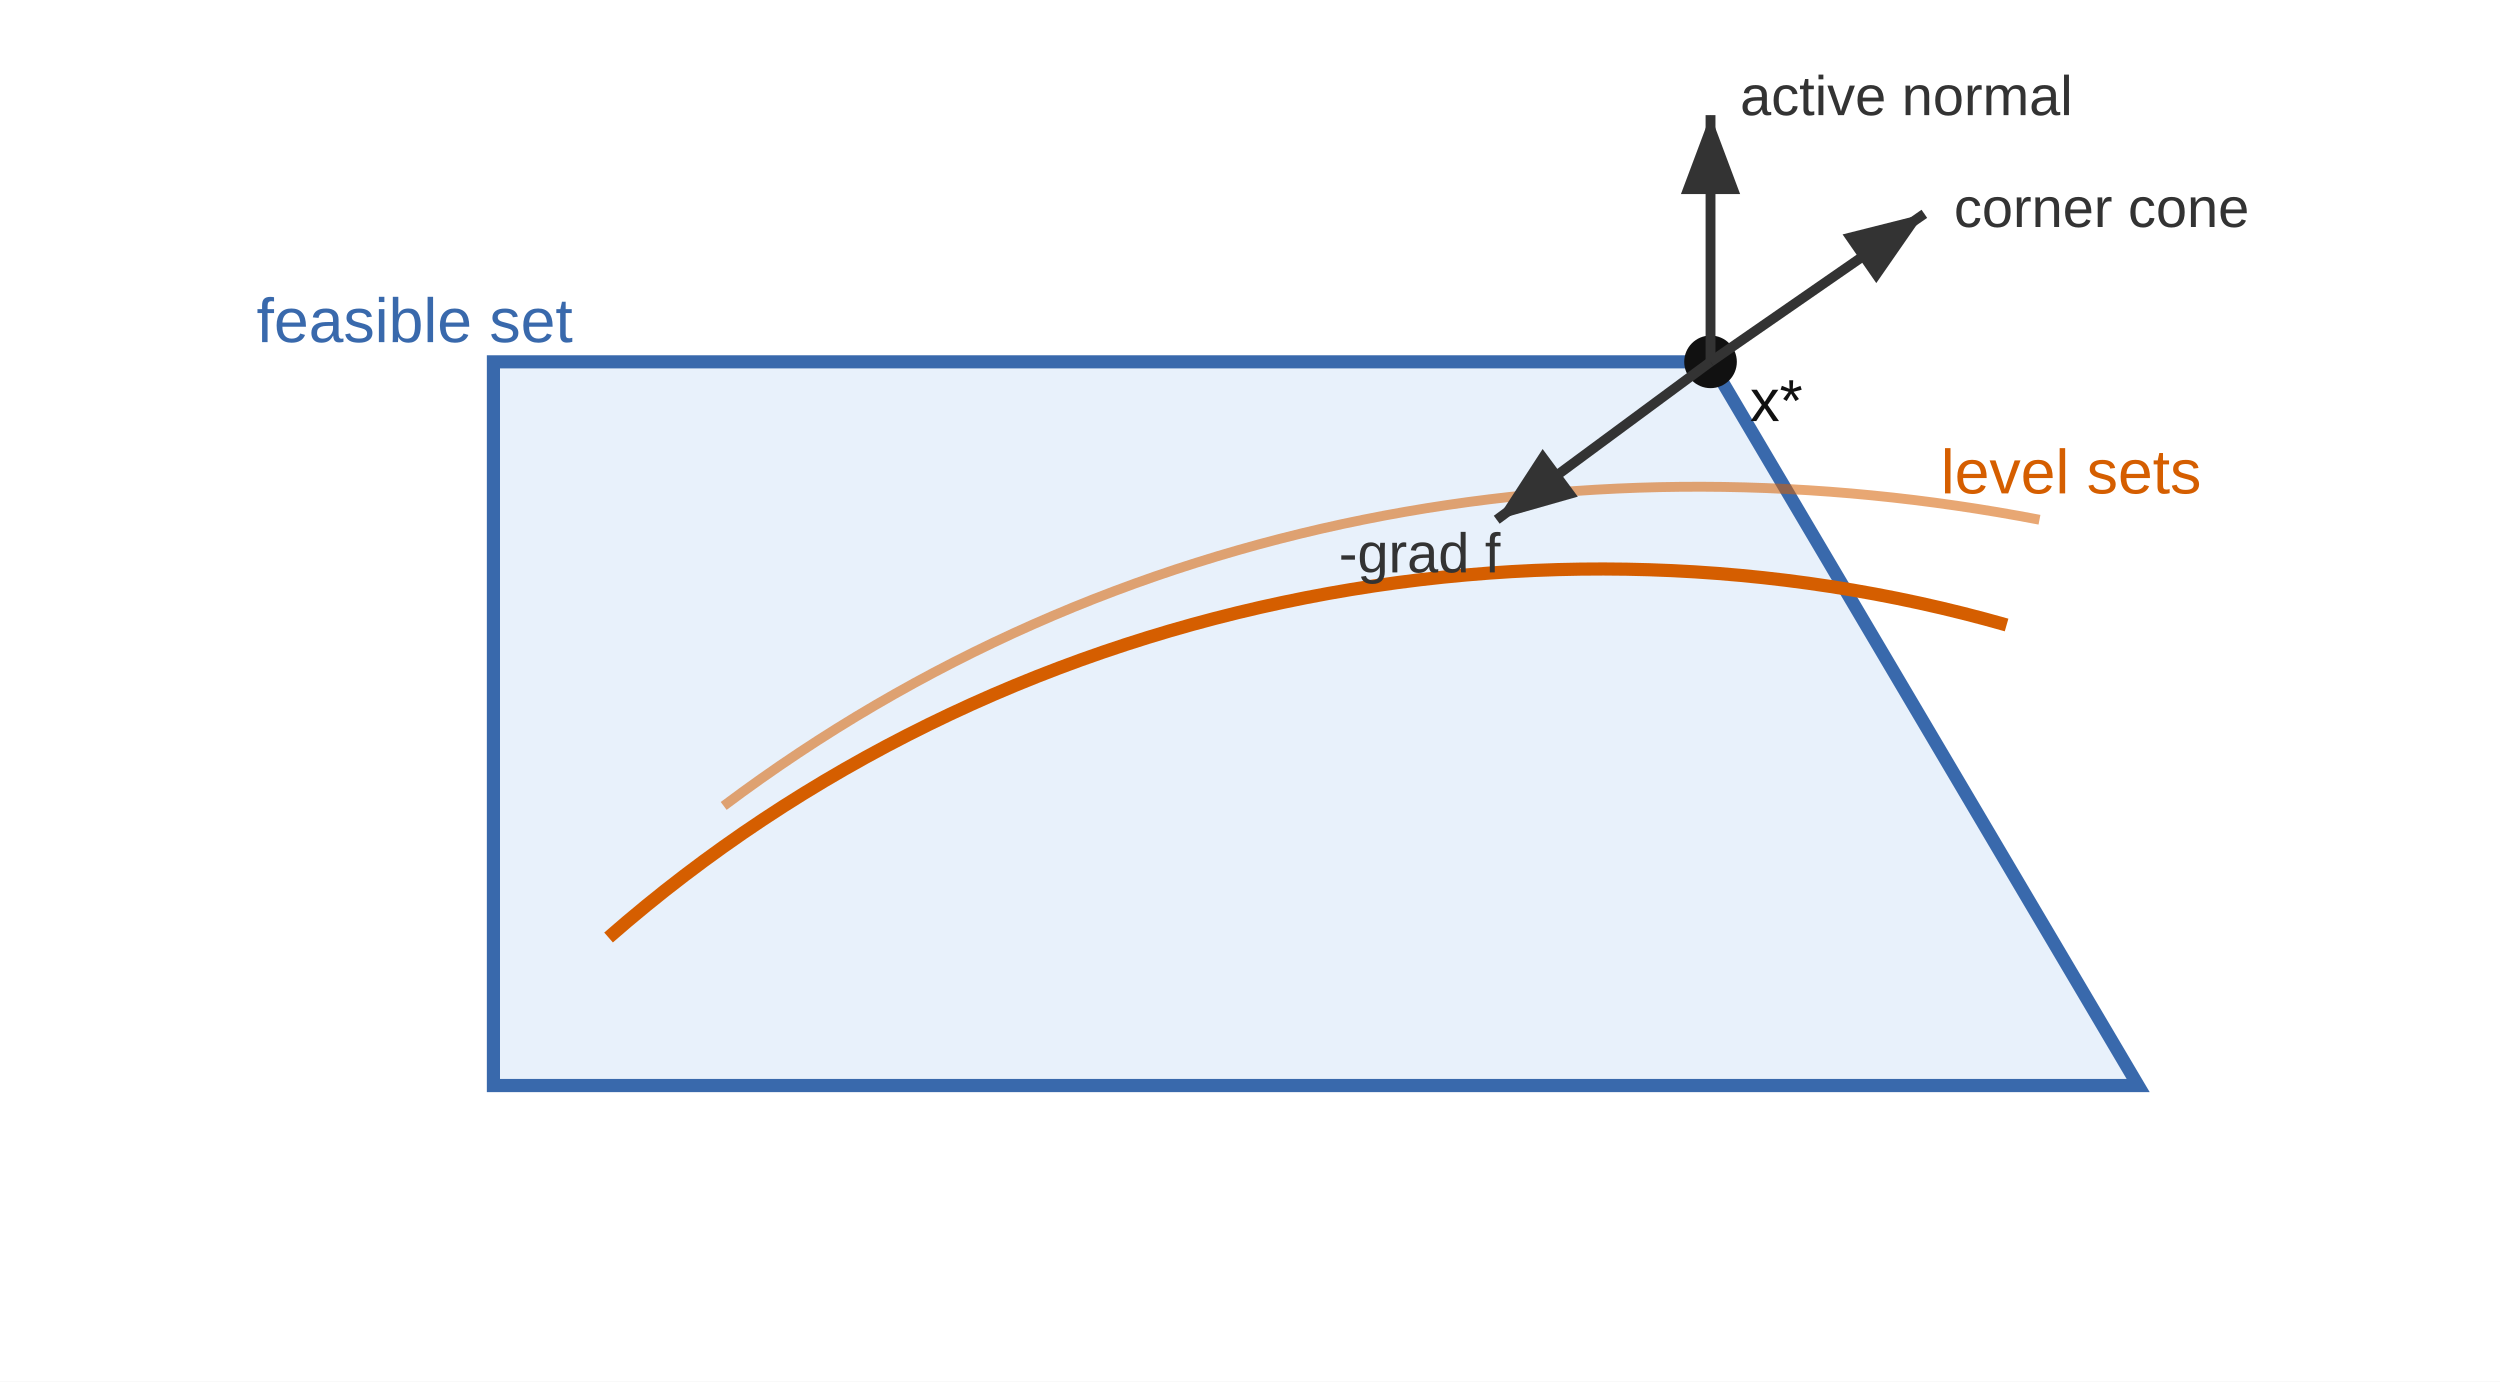
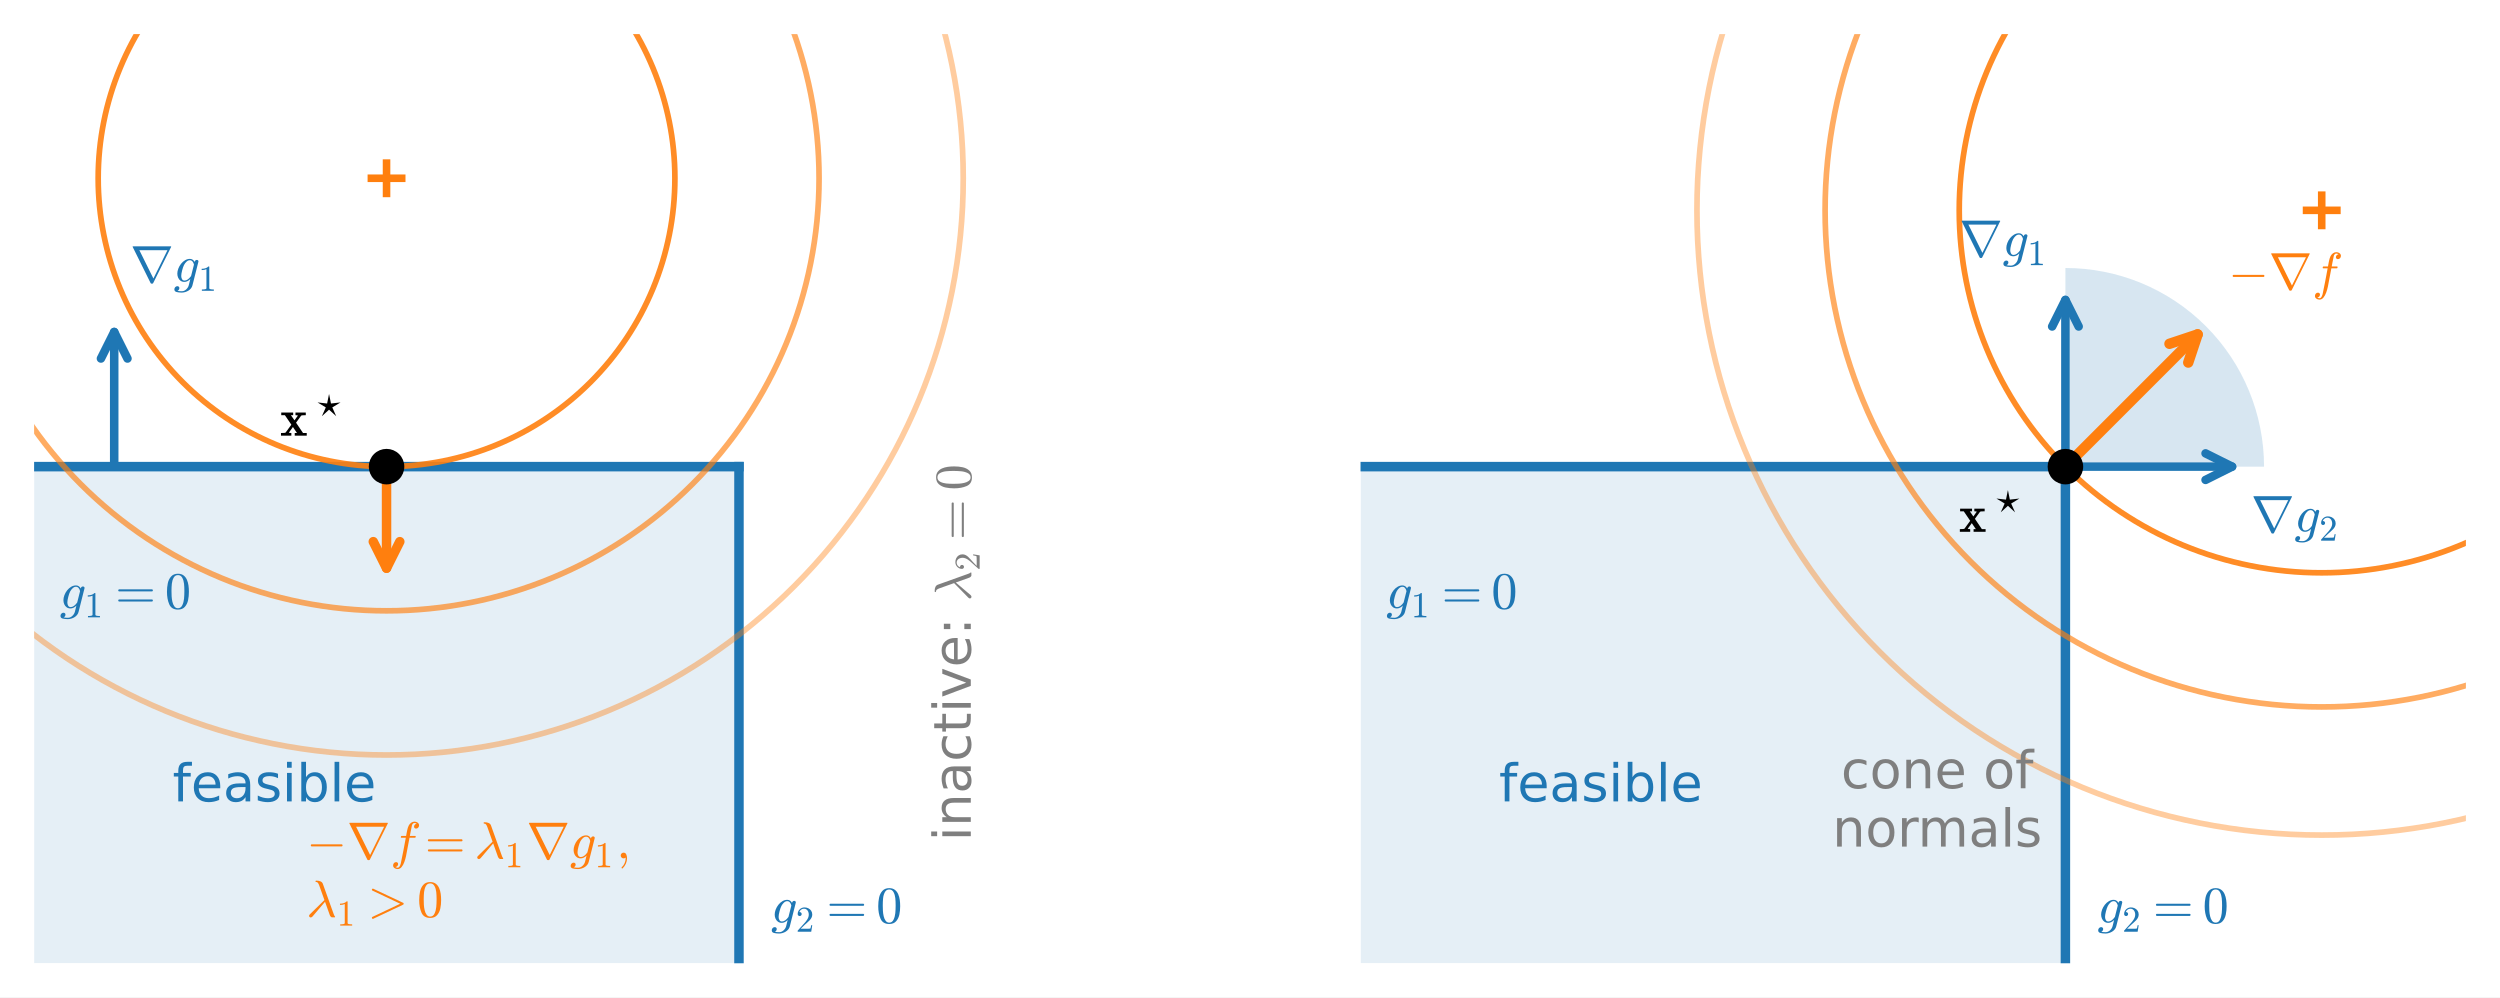
- <svg xmlns="http://www.w3.org/2000/svg" width="760" height="420" viewBox="0 0 760 420">
+ <svg xmlns="http://www.w3.org/2000/svg" xmlns:xlink="http://www.w3.org/1999/xlink" width="527.76pt" height="210.545pt" viewBox="0 0 527.76 210.545" version="1.1">
  <defs>
-     <marker id="arrow" markerWidth="10" markerHeight="10" refX="8" refY="3" orient="auto">
-       <path d="M0,0 L8,3 L0,6 Z" fill="#333" />
-     </marker>
+     <style type="text/css">*{stroke-linejoin: round; stroke-linecap: butt}</style>
  </defs>
-   <rect width="760" height="420" fill="white" />
-   <polygon points="150,330 150,110 520,110 650,330" fill="#e8f1fb" stroke="#3969ac" stroke-width="4" />
-   <path d="M185 285 C305 180 470 150 610 190" fill="none" stroke="#d55e00" stroke-width="4" />
-   <path d="M220 245 C340 155 485 132 620 158" fill="none" stroke="#d55e00" stroke-width="3" opacity=".55" />
-   <circle cx="520" cy="110" r="8" fill="#111" />
-   <line x1="520" y1="110" x2="520" y2="35" stroke="#333" stroke-width="3" marker-end="url(#arrow)" />
-   <line x1="520" y1="110" x2="585" y2="65" stroke="#333" stroke-width="3" marker-end="url(#arrow)" />
-   <line x1="520" y1="110" x2="455" y2="158" stroke="#333" stroke-width="3" marker-end="url(#arrow)" />
-   <text x="78" y="104" font-family="Arial, sans-serif" font-size="19" fill="#3969ac">feasible set</text>
-   <text x="590" y="150" font-family="Arial, sans-serif" font-size="19" fill="#d55e00">level sets</text>
-   <text x="529" y="35" font-family="Arial, sans-serif" font-size="17" fill="#333">active normal</text>
-   <text x="594" y="69" font-family="Arial, sans-serif" font-size="17" fill="#333">corner cone</text>
-   <text x="407" y="174" font-family="Arial, sans-serif" font-size="17" fill="#333">-grad f</text>
-   <text x="532" y="128" font-family="Arial, sans-serif" font-size="18" fill="#111">x*</text>
+   <g id="figure_1">
+     <g id="patch_1">
+       <path d="M 0 210.545  L 527.76 210.545  L 527.76 0  L 0 0  z " style="fill: #ffffff" />
+     </g>
+     <g id="axes_1">
+       <g id="patch_2">
+         <path d="M 7.2 203.345  L 156 203.345  L 156 98.509  L 7.2 98.509  z " clip-path="url(#p8c5ab9531e)" style="fill: #1f77b4; opacity: 0.12" />
+       </g>
+       <g id="line2d_1">
+         <path d="M 7.2 98.509  L 156 98.509  " clip-path="url(#p8c5ab9531e)" style="fill: none; stroke: #1f77b4; stroke-width: 2; stroke-linecap: square" />
+       </g>
+       <g id="line2d_2">
+         <path d="M 156 203.345  L 156 98.509  " clip-path="url(#p8c5ab9531e)" style="fill: none; stroke: #1f77b4; stroke-width: 2; stroke-linecap: square" />
+       </g>
+       <g id="patch_3">
+         <path d="M 81.6 98.509  C 97.744 98.509 113.228 92.095 124.644 80.68  C 136.059 69.265 142.473 53.78 142.473 37.636  C 142.473 21.493 136.059 6.008 124.644 -5.407  C 113.228 -16.822 97.744 -23.236 81.6 -23.236  C 65.456 -23.236 49.972 -16.822 38.556 -5.407  C 27.141 6.008 20.727 21.493 20.727 37.636  C 20.727 53.78 27.141 69.265 38.556 80.68  C 49.972 92.095 65.456 98.509 81.6 98.509  L 81.6 98.509  z " clip-path="url(#p8c5ab9531e)" style="fill: none; opacity: 0.9; stroke: #ff7f0e; stroke-width: 1.2; stroke-linejoin: miter" />
+       </g>
+       <g id="patch_4">
+         <path d="M 81.6 128.945  C 105.815 128.945 129.042 119.325 146.165 102.202  C 163.288 85.079 172.909 61.852 172.909 37.636  C 172.909 13.421 163.288 -9.806 146.165 -26.929  C 129.042 -44.052 105.815 -53.673 81.6 -53.673  C 57.385 -53.673 34.158 -44.052 17.035 -26.929  C -0.088 -9.806 -9.709 13.421 -9.709 37.636  C -9.709 61.852 -0.088 85.079 17.035 102.202  C 34.158 119.325 57.385 128.945 81.6 128.945  L 81.6 128.945  z " clip-path="url(#p8c5ab9531e)" style="fill: none; opacity: 0.65; stroke: #ff7f0e; stroke-width: 1.2; stroke-linejoin: miter" />
+       </g>
+       <g id="patch_5">
+         <path d="M 81.6 159.382  C 113.887 159.382 144.856 146.554 167.687 123.723  C 190.518 100.893 203.345 69.924 203.345 37.636  C 203.345 5.349 190.518 -25.62 167.687 -48.451  C 144.856 -71.281 113.887 -84.109 81.6 -84.109  C 49.313 -84.109 18.344 -71.281 -4.487 -48.451  C -27.318 -25.62 -40.145 5.349 -40.145 37.636  C -40.145 69.924 -27.318 100.893 -4.487 123.723  C 18.344 146.554 49.313 159.382 81.6 159.382  L 81.6 159.382  z " clip-path="url(#p8c5ab9531e)" style="fill: none; opacity: 0.4; stroke: #ff7f0e; stroke-width: 1.2; stroke-linejoin: miter" />
+       </g>
+       <g id="text_1">
+         <g style="fill: #1f77b4" transform="translate(36.43946 169.1808) scale(0.11 -0.11)">
+           <defs>
+             <path id="DejaVuSans-66" d="M 2375 4863  L 2375 4384  L 1825 4384  Q 1516 4384 1395 4259  Q 1275 4134 1275 3809  L 1275 3500  L 2222 3500  L 2222 3053  L 1275 3053  L 1275 0  L 697 0  L 697 3053  L 147 3053  L 147 3500  L 697 3500  L 697 3744  Q 697 4328 969 4595  Q 1241 4863 1831 4863  L 2375 4863  z " transform="scale(0.015625)" />
+             <path id="DejaVuSans-65" d="M 3597 1894  L 3597 1613  L 953 1613  Q 991 1019 1311 708  Q 1631 397 2203 397  Q 2534 397 2845 478  Q 3156 559 3463 722  L 3463 178  Q 3153 47 2828 -22  Q 2503 -91 2169 -91  Q 1331 -91 842 396  Q 353 884 353 1716  Q 353 2575 817 3079  Q 1281 3584 2069 3584  Q 2775 3584 3186 3129  Q 3597 2675 3597 1894  z M 3022 2063  Q 3016 2534 2758 2815  Q 2500 3097 2075 3097  Q 1594 3097 1305 2825  Q 1016 2553 972 2059  L 3022 2063  z " transform="scale(0.015625)" />
+             <path id="DejaVuSans-61" d="M 2194 1759  Q 1497 1759 1228 1600  Q 959 1441 959 1056  Q 959 750 1161 570  Q 1363 391 1709 391  Q 2188 391 2477 730  Q 2766 1069 2766 1631  L 2766 1759  L 2194 1759  z M 3341 1997  L 3341 0  L 2766 0  L 2766 531  Q 2569 213 2275 61  Q 1981 -91 1556 -91  Q 1019 -91 701 211  Q 384 513 384 1019  Q 384 1609 779 1909  Q 1175 2209 1959 2209  L 2766 2209  L 2766 2266  Q 2766 2663 2505 2880  Q 2244 3097 1772 3097  Q 1472 3097 1187 3025  Q 903 2953 641 2809  L 641 3341  Q 956 3463 1253 3523  Q 1550 3584 1831 3584  Q 2591 3584 2966 3190  Q 3341 2797 3341 1997  z " transform="scale(0.015625)" />
+             <path id="DejaVuSans-73" d="M 2834 3397  L 2834 2853  Q 2591 2978 2328 3040  Q 2066 3103 1784 3103  Q 1356 3103 1142 2972  Q 928 2841 928 2578  Q 928 2378 1081 2264  Q 1234 2150 1697 2047  L 1894 2003  Q 2506 1872 2764 1633  Q 3022 1394 3022 966  Q 3022 478 2636 193  Q 2250 -91 1575 -91  Q 1294 -91 989 -36  Q 684 19 347 128  L 347 722  Q 666 556 975 473  Q 1284 391 1588 391  Q 1994 391 2212 530  Q 2431 669 2431 922  Q 2431 1156 2273 1281  Q 2116 1406 1581 1522  L 1381 1569  Q 847 1681 609 1914  Q 372 2147 372 2553  Q 372 3047 722 3315  Q 1072 3584 1716 3584  Q 2034 3584 2315 3537  Q 2597 3491 2834 3397  z " transform="scale(0.015625)" />
+             <path id="DejaVuSans-69" d="M 603 3500  L 1178 3500  L 1178 0  L 603 0  L 603 3500  z M 603 4863  L 1178 4863  L 1178 4134  L 603 4134  L 603 4863  z " transform="scale(0.015625)" />
+             <path id="DejaVuSans-62" d="M 3116 1747  Q 3116 2381 2855 2742  Q 2594 3103 2138 3103  Q 1681 3103 1420 2742  Q 1159 2381 1159 1747  Q 1159 1113 1420 752  Q 1681 391 2138 391  Q 2594 391 2855 752  Q 3116 1113 3116 1747  z M 1159 2969  Q 1341 3281 1617 3432  Q 1894 3584 2278 3584  Q 2916 3584 3314 3078  Q 3713 2572 3713 1747  Q 3713 922 3314 415  Q 2916 -91 2278 -91  Q 1894 -91 1617 61  Q 1341 213 1159 525  L 1159 0  L 581 0  L 581 4863  L 1159 4863  L 1159 2969  z " transform="scale(0.015625)" />
+             <path id="DejaVuSans-6c" d="M 603 4863  L 1178 4863  L 1178 0  L 603 0  L 603 4863  z " transform="scale(0.015625)" />
+           </defs>
+           <use xlink:href="#DejaVuSans-66" />
+           <use xlink:href="#DejaVuSans-65" transform="translate(35.20508 0)" />
+           <use xlink:href="#DejaVuSans-61" transform="translate(96.72852 0)" />
+           <use xlink:href="#DejaVuSans-73" transform="translate(158.0078 0)" />
+           <use xlink:href="#DejaVuSans-69" transform="translate(210.1074 0)" />
+           <use xlink:href="#DejaVuSans-62" transform="translate(237.8906 0)" />
+           <use xlink:href="#DejaVuSans-6c" transform="translate(301.3672 0)" />
+           <use xlink:href="#DejaVuSans-65" transform="translate(329.1504 0)" />
+         </g>
+       </g>
+       <g id="text_2">
+         <g style="fill: #1f77b4" transform="translate(12.61091 128.4887) scale(0.11 -0.11)">
+           <defs>
+             <path id="Cmmi10-67" d="M 91 -916  Q 91 -759 198 -642  Q 306 -525 459 -525  Q 563 -525 633 -589  Q 703 -653 703 -756  Q 703 -872 637 -964  Q 572 -1056 469 -1094  Q 641 -1147 1006 -1147  Q 1300 -1147 1544 -920  Q 1788 -694 1863 -397  L 2047 353  Q 1700 0 1325 0  Q 1050 0 854 140  Q 659 281 556 515  Q 453 750 453 1013  Q 453 1306 573 1628  Q 694 1950 911 2225  Q 1128 2500 1409 2664  Q 1691 2828 2003 2828  Q 2191 2828 2341 2725  Q 2491 2622 2578 2450  Q 2641 2700 2853 2700  Q 2934 2700 2990 2651  Q 3047 2603 3047 2522  Q 3047 2503 3045 2493  Q 3044 2484 3041 2472  L 2309 -434  Q 2259 -634 2125 -800  Q 1991 -966 1809 -1077  Q 1628 -1188 1412 -1250  Q 1197 -1313 997 -1313  Q 631 -1313 361 -1242  Q 91 -1172 91 -916  z M 1338 166  Q 1747 166 2144 728  L 2497 2125  Q 2453 2347 2322 2505  Q 2191 2663 1991 2663  Q 1778 2663 1589 2489  Q 1400 2316 1275 2075  Q 1156 1844 1045 1411  Q 934 978 934 728  Q 934 509 1034 337  Q 1134 166 1338 166  z " transform="scale(0.015625)" />
+             <path id="Cmr10-31" d="M 594 0  L 594 225  Q 1394 225 1394 428  L 1394 3788  Q 1063 3628 556 3628  L 556 3853  Q 1341 3853 1741 4263  L 1831 4263  Q 1853 4263 1873 4245  Q 1894 4228 1894 4206  L 1894 428  Q 1894 225 2694 225  L 2694 0  L 594 0  z " transform="scale(0.015625)" />
+             <path id="Cmr10-3d" d="M 481 850  Q 428 850 393 890  Q 359 931 359 978  Q 359 1031 393 1068  Q 428 1106 481 1106  L 4500 1106  Q 4547 1106 4581 1068  Q 4616 1031 4616 978  Q 4616 931 4581 890  Q 4547 850 4500 850  L 481 850  z M 481 2094  Q 428 2094 393 2131  Q 359 2169 359 2222  Q 359 2269 393 2309  Q 428 2350 481 2350  L 4500 2350  Q 4547 2350 4581 2309  Q 4616 2269 4616 2222  Q 4616 2169 4581 2131  Q 4547 2094 4500 2094  L 481 2094  z " transform="scale(0.015625)" />
+             <path id="Cmr10-30" d="M 1600 -141  Q 816 -141 533 504  Q 250 1150 250 2041  Q 250 2597 351 3087  Q 453 3578 754 3920  Q 1056 4263 1600 4263  Q 2022 4263 2290 4056  Q 2559 3850 2700 3523  Q 2841 3197 2892 2823  Q 2944 2450 2944 2041  Q 2944 1491 2842 1011  Q 2741 531 2444 195  Q 2147 -141 1600 -141  z M 1600 25  Q 1956 25 2131 390  Q 2306 756 2347 1200  Q 2388 1644 2388 2144  Q 2388 2625 2347 3031  Q 2306 3438 2132 3767  Q 1959 4097 1600 4097  Q 1238 4097 1063 3765  Q 888 3434 847 3029  Q 806 2625 806 2144  Q 806 1788 823 1472  Q 841 1156 916 820  Q 991 484 1158 254  Q 1325 25 1600 25  z " transform="scale(0.015625)" />
+           </defs>
+           <use xlink:href="#Cmmi10-67" transform="translate(0 0.390625)" />
+           <use xlink:href="#Cmr10-31" transform="translate(47.70508 -16.61563) scale(0.7)" />
+           <use xlink:href="#Cmr10-3d" transform="translate(106.641 0.390625)" />
+           <use xlink:href="#Cmr10-30" transform="translate(201.8852 0.390625)" />
+         </g>
+       </g>
+       <g id="text_3">
+         <g style="fill: #1f77b4" transform="translate(162.7636 194.8602) scale(0.11 -0.11)">
+           <defs>
+             <path id="Cmr10-32" d="M 319 0  L 319 172  Q 319 188 331 206  L 1325 1306  Q 1550 1550 1690 1715  Q 1831 1881 1968 2097  Q 2106 2313 2186 2536  Q 2266 2759 2266 3009  Q 2266 3272 2169 3511  Q 2072 3750 1880 3894  Q 1688 4038 1416 4038  Q 1138 4038 916 3870  Q 694 3703 603 3438  Q 628 3444 672 3444  Q 816 3444 917 3347  Q 1019 3250 1019 3097  Q 1019 2950 917 2848  Q 816 2747 672 2747  Q 522 2747 420 2851  Q 319 2956 319 3097  Q 319 3338 409 3548  Q 500 3759 670 3923  Q 841 4088 1055 4175  Q 1269 4263 1509 4263  Q 1875 4263 2190 4108  Q 2506 3953 2690 3670  Q 2875 3388 2875 3009  Q 2875 2731 2753 2481  Q 2631 2231 2440 2026  Q 2250 1822 1953 1562  Q 1656 1303 1563 1216  L 838 519  L 1453 519  Q 1906 519 2211 526  Q 2516 534 2534 550  Q 2609 631 2688 1141  L 2875 1141  L 2694 0  L 319 0  z " transform="scale(0.015625)" />
+           </defs>
+           <use xlink:href="#Cmmi10-67" transform="translate(0 0.390625)" />
+           <use xlink:href="#Cmr10-32" transform="translate(47.70508 -16.61563) scale(0.7)" />
+           <use xlink:href="#Cmr10-3d" transform="translate(106.641 0.390625)" />
+           <use xlink:href="#Cmr10-30" transform="translate(201.8852 0.390625)" />
+         </g>
+       </g>
+       <g id="line2d_3">
+         <defs>
+           <path id="m27853e24be" d="M -4 0  L 4 0  M 0 4  L 0 -4  " style="stroke: #ff7f0e; stroke-width: 1.6" />
+         </defs>
+         <g clip-path="url(#p8c5ab9531e)">
+           <use xlink:href="#m27853e24be" x="81.6" y="37.636" style="fill: #ff7f0e; stroke: #ff7f0e; stroke-width: 1.6" />
+         </g>
+       </g>
+       <g id="patch_6">
+         <path d="M 81.6 98.509  Q 81.6 110.345 81.6 119.946  " style="fill: none; stroke: #ff7f0e; stroke-width: 2; stroke-linecap: round" />
+         <path d="M 84.4 114.346  L 81.6 119.946  L 78.8 114.346  " style="fill: none; stroke: #ff7f0e; stroke-width: 2; stroke-linecap: round" />
+       </g>
+       <g id="text_4">
+         <g style="fill: #ff7f0e" transform="translate(64.69091 181.2614) scale(0.11 -0.11)">
+           <defs>
+             <path id="Cmsy10-a1" d="M 653 1472  Q 600 1472 565 1512  Q 531 1553 531 1600  Q 531 1647 565 1687  Q 600 1728 653 1728  L 4325 1728  Q 4375 1728 4408 1687  Q 4441 1647 4441 1600  Q 4441 1553 4408 1512  Q 4375 1472 4325 1472  L 653 1472  z " transform="scale(0.015625)" />
+             <path id="Cmsy10-72" d="M 2503 -141  L 300 4300  Q 300 4306 298 4311  Q 297 4316 294 4319  Q 294 4372 347 4372  L 4978 4372  Q 5031 4372 5031 4319  Q 5031 4313 5029 4309  Q 5028 4306 5025 4300  L 2822 -141  Q 2791 -213 2706 -213  L 2619 -213  Q 2534 -213 2503 -141  z M 2847 416  L 4569 3891  L 1125 3891  L 2847 416  z " transform="scale(0.015625)" />
+             <path id="Cmmi10-66" d="M 622 -1056  Q 741 -1147 909 -1147  Q 1138 -1147 1281 -641  Q 1341 -397 1606 966  L 1900 2534  L 1350 2534  Q 1288 2534 1288 2619  Q 1313 2759 1369 2759  L 1941 2759  L 2016 3175  Q 2053 3369 2084 3508  Q 2116 3647 2152 3765  Q 2188 3884 2259 4031  Q 2369 4241 2555 4377  Q 2741 4513 2956 4513  Q 3097 4513 3230 4461  Q 3363 4409 3447 4306  Q 3531 4203 3531 4063  Q 3531 3900 3423 3779  Q 3316 3659 3163 3659  Q 3059 3659 2986 3723  Q 2913 3788 2913 3891  Q 2913 4031 3008 4136  Q 3103 4241 3244 4256  Q 3125 4347 2950 4347  Q 2853 4347 2767 4256  Q 2681 4166 2656 4063  Q 2616 3900 2478 3181  L 2400 2759  L 3059 2759  Q 3122 2759 3122 2675  Q 3119 2659 3109 2620  Q 3100 2581 3083 2557  Q 3066 2534 3041 2534  L 2356 2534  L 2059 972  Q 2003 631 1929 279  Q 1856 -72 1723 -442  Q 1591 -813 1384 -1063  Q 1178 -1313 897 -1313  Q 681 -1313 511 -1189  Q 341 -1066 341 -863  Q 341 -700 445 -579  Q 550 -459 709 -459  Q 816 -459 887 -523  Q 959 -588 959 -691  Q 959 -828 857 -942  Q 756 -1056 622 -1056  z " transform="scale(0.015625)" />
+             <path id="Cmmi10-b8" d="M 325 109  Q 325 203 409 288  L 2209 2053  L 1575 3834  Q 1500 4038 1417 4156  Q 1334 4275 1178 4275  Q 1106 4275 1106 4359  Q 1113 4397 1138 4419  Q 1163 4441 1203 4441  Q 1875 4441 2016 4044  L 3316 416  Q 3400 144 3488 50  Q 3519 3 3519 -13  Q 3519 -72 3469 -72  L 3122 -72  Q 2963 -25 2869 206  L 2284 1844  L 738 25  Q 622 -84 531 -84  Q 450 -84 387 -28  Q 325 28 325 109  z " transform="scale(0.015625)" />
+             <path id="Cmmi10-3b" d="M 634 -1153  Q 634 -1125 659 -1100  Q 891 -878 1019 -587  Q 1147 -297 1147 25  L 1147 103  Q 1044 0 891 0  Q 744 0 641 103  Q 538 206 538 353  Q 538 503 641 603  Q 744 703 891 703  Q 1119 703 1216 492  Q 1313 281 1313 25  Q 1313 -331 1170 -651  Q 1028 -972 769 -1228  Q 744 -1241 728 -1241  Q 697 -1241 665 -1212  Q 634 -1184 634 -1153  z " transform="scale(0.015625)" />
+           </defs>
+           <use xlink:href="#Cmsy10-a1" transform="translate(0 0.484375)" />
+           <use xlink:href="#Cmsy10-72" transform="translate(77.68555 0.484375)" />
+           <use xlink:href="#Cmmi10-66" transform="translate(160.9863 0.484375)" />
+           <use xlink:href="#Cmr10-3d" transform="translate(227.4219 0.484375)" />
+           <use xlink:href="#Cmmi10-b8" transform="translate(322.666 0.484375)" />
+           <use xlink:href="#Cmr10-31" transform="translate(380.9668 -16.52188) scale(0.7)" />
+           <use xlink:href="#Cmsy10-72" transform="translate(422.3441 0.484375)" />
+           <use xlink:href="#Cmmi10-67" transform="translate(505.6449 0.484375)" />
+           <use xlink:href="#Cmr10-31" transform="translate(553.35 -16.52188) scale(0.7)" />
+           <use xlink:href="#Cmmi10-3b" transform="translate(594.7273 0.484375)" />
+         </g>
+         <g style="fill: #ff7f0e" transform="translate(64.69091 193.6014) scale(0.11 -0.11)">
+           <defs>
+             <path id="Cmmi10-3e" d="M 531 -128  Q 531 -47 616 -6  L 4013 1600  L 594 3219  Q 531 3238 531 3328  Q 531 3372 567 3414  Q 603 3456 659 3456  Q 672 3456 709 3444  L 4384 1709  Q 4441 1681 4441 1600  Q 4441 1516 4366 1484  L 709 -244  Q 672 -256 659 -256  Q 603 -256 567 -214  Q 531 -172 531 -128  z " transform="scale(0.015625)" />
+           </defs>
+           <use xlink:href="#Cmmi10-b8" transform="translate(0 0.609375)" />
+           <use xlink:href="#Cmr10-31" transform="translate(58.30078 -16.39688) scale(0.7)" />
+           <use xlink:href="#Cmmi10-3e" transform="translate(117.2367 0.609375)" />
+           <use xlink:href="#Cmr10-30" transform="translate(212.4809 0.609375)" />
+         </g>
+       </g>
+       <g id="text_5">
+         <g transform="translate(59.13 92.07531) scale(0.11 -0.11)">
+           <defs>
+             <path id="Cmb10-78" d="M 109 0  L 109 325  Q 628 325 678 384  L 1381 1350  L 588 2516  L 141 2516  L 141 2841  L 1606 2841  L 1606 2516  L 1331 2516  L 1766 1881  L 2181 2463  Q 2181 2491 2072 2503  Q 1963 2516 1888 2516  L 1888 2841  L 3156 2841  L 3156 2516  Q 2638 2516 2584 2456  L 1959 1594  L 2816 325  L 3272 325  L 3272 0  L 1797 0  L 1797 325  L 2075 325  L 1575 1063  L 1081 378  Q 1081 356 1193 340  Q 1306 325 1381 325  L 1381 0  L 109 0  z " transform="scale(0.015625)" />
+             <path id="STIXGeneral-Regular-22c6" d="M 4256 2336  L 2810 1459  L 3494 -83  L 2240 1062  L 986 -83  L 1670 1459  L 224 2336  L 1901 2144  L 2240 3821  L 2579 2144  L 4256 2336  z " transform="scale(0.015625)" />
+           </defs>
+           <use xlink:href="#Cmb10-78" transform="translate(0 0.94375)" />
+           <use xlink:href="#STIXGeneral-Regular-22c6" transform="translate(69.4407 39.20781) scale(0.7)" />
+         </g>
+       </g>
+       <g id="patch_7">
+         <path d="M 24.109 98.509  Q 24.109 83.291 24.109 70.085  " style="fill: none; stroke: #1f77b4; stroke-width: 1.8; stroke-linecap: round" />
+         <path d="M 21.309 75.685  L 24.109 70.085  L 26.909 75.685  " style="fill: none; stroke: #1f77b4; stroke-width: 1.8; stroke-linecap: round" />
+       </g>
+       <g id="text_6">
+         <g style="fill: #1f77b4" transform="translate(27.49091 59.58751) scale(0.11 -0.11)">
+           <use xlink:href="#Cmsy10-72" transform="translate(0 0.6875)" />
+           <use xlink:href="#Cmmi10-67" transform="translate(83.30078 0.6875)" />
+           <use xlink:href="#Cmr10-31" transform="translate(131.0059 -16.31875) scale(0.7)" />
+         </g>
+       </g>
+       <g id="text_7">
+         <g style="fill: #7f7f7f" transform="translate(204.9401 177.5582) rotate(-90) scale(0.11 -0.11)">
+           <defs>
+             <path id="DejaVuSans-6e" d="M 3513 2113  L 3513 0  L 2938 0  L 2938 2094  Q 2938 2591 2744 2837  Q 2550 3084 2163 3084  Q 1697 3084 1428 2787  Q 1159 2491 1159 1978  L 1159 0  L 581 0  L 581 3500  L 1159 3500  L 1159 2956  Q 1366 3272 1645 3428  Q 1925 3584 2291 3584  Q 2894 3584 3203 3211  Q 3513 2838 3513 2113  z " transform="scale(0.015625)" />
+             <path id="DejaVuSans-63" d="M 3122 3366  L 3122 2828  Q 2878 2963 2633 3030  Q 2388 3097 2138 3097  Q 1578 3097 1268 2742  Q 959 2388 959 1747  Q 959 1106 1268 751  Q 1578 397 2138 397  Q 2388 397 2633 464  Q 2878 531 3122 666  L 3122 134  Q 2881 22 2623 -34  Q 2366 -91 2075 -91  Q 1284 -91 818 406  Q 353 903 353 1747  Q 353 2603 823 3093  Q 1294 3584 2113 3584  Q 2378 3584 2631 3529  Q 2884 3475 3122 3366  z " transform="scale(0.015625)" />
+             <path id="DejaVuSans-74" d="M 1172 4494  L 1172 3500  L 2356 3500  L 2356 3053  L 1172 3053  L 1172 1153  Q 1172 725 1289 603  Q 1406 481 1766 481  L 2356 481  L 2356 0  L 1766 0  Q 1100 0 847 248  Q 594 497 594 1153  L 594 3053  L 172 3053  L 172 3500  L 594 3500  L 594 4494  L 1172 4494  z " transform="scale(0.015625)" />
+             <path id="DejaVuSans-76" d="M 191 3500  L 800 3500  L 1894 563  L 2988 3500  L 3597 3500  L 2284 0  L 1503 0  L 191 3500  z " transform="scale(0.015625)" />
+             <path id="DejaVuSans-3a" d="M 750 794  L 1409 794  L 1409 0  L 750 0  L 750 794  z M 750 3309  L 1409 3309  L 1409 2516  L 750 2516  L 750 3309  z " transform="scale(0.015625)" />
+             <path id="DejaVuSans-20" transform="scale(0.015625)" />
+           </defs>
+           <use xlink:href="#DejaVuSans-69" transform="translate(0 0.015625)" />
+           <use xlink:href="#DejaVuSans-6e" transform="translate(27.7832 0.015625)" />
+           <use xlink:href="#DejaVuSans-61" transform="translate(91.16211 0.015625)" />
+           <use xlink:href="#DejaVuSans-63" transform="translate(152.4414 0.015625)" />
+           <use xlink:href="#DejaVuSans-74" transform="translate(207.4219 0.015625)" />
+           <use xlink:href="#DejaVuSans-69" transform="translate(246.6309 0.015625)" />
+           <use xlink:href="#DejaVuSans-76" transform="translate(274.4141 0.015625)" />
+           <use xlink:href="#DejaVuSans-65" transform="translate(333.5938 0.015625)" />
+           <use xlink:href="#DejaVuSans-3a" transform="translate(395.1172 0.015625)" />
+           <use xlink:href="#DejaVuSans-20" transform="translate(428.8086 0.015625)" />
+           <use xlink:href="#Cmmi10-b8" transform="translate(460.5957 0.015625)" />
+           <use xlink:href="#Cmr10-32" transform="translate(518.8965 -16.99063) scale(0.7)" />
+           <use xlink:href="#Cmr10-3d" transform="translate(577.8324 0.015625)" />
+           <use xlink:href="#Cmr10-30" transform="translate(673.0766 0.015625)" />
+         </g>
+       </g>
+       <g id="line2d_4">
+         <defs>
+           <path id="mf89f751687" d="M 0 3.25  C 0.862 3.25 1.689 2.908 2.298 2.298  C 2.908 1.689 3.25 0.862 3.25 0  C 3.25 -0.862 2.908 -1.689 2.298 -2.298  C 1.689 -2.908 0.862 -3.25 0 -3.25  C -0.862 -3.25 -1.689 -2.908 -2.298 -2.298  C -2.908 -1.689 -3.25 -0.862 -3.25 0  C -3.25 0.862 -2.908 1.689 -2.298 2.298  C -1.689 2.908 -0.862 3.25 0 3.25  z " style="stroke: #000000" />
+         </defs>
+         <g clip-path="url(#p8c5ab9531e)">
+           <use xlink:href="#mf89f751687" x="81.6" y="98.509" style="stroke: #000000" />
+         </g>
+       </g>
+     </g>
+     <g id="axes_2">
+       <g id="patch_8">
+         <path d="M 287.215 203.345  L 436.015 203.345  L 436.015 98.509  L 287.215 98.509  z " clip-path="url(#p4208d615e3)" style="fill: #1f77b4; opacity: 0.12" />
+       </g>
+       <g id="line2d_5">
+         <path d="M 287.215 98.509  L 436.015 98.509  " clip-path="url(#p4208d615e3)" style="fill: none; stroke: #1f77b4; stroke-width: 2; stroke-linecap: square" />
+       </g>
+       <g id="line2d_6">
+         <path d="M 436.015 203.345  L 436.015 98.509  " clip-path="url(#p4208d615e3)" style="fill: none; stroke: #1f77b4; stroke-width: 2; stroke-linecap: square" />
+       </g>
+       <g id="patch_9">
+         <path d="M 490.124 120.922  C 510.417 120.922 529.883 112.859 544.233 98.509  C 558.583 84.159 566.645 64.694 566.645 44.4  C 566.645 24.106 558.583 4.641 544.233 -9.709  C 529.883 -24.059 510.417 -32.122 490.124 -32.122  C 469.83 -32.122 450.364 -24.059 436.015 -9.709  C 421.665 4.641 413.602 24.106 413.602 44.4  C 413.602 64.694 421.665 84.159 436.015 98.509  C 450.364 112.859 469.83 120.922 490.124 120.922  L 490.124 120.922  z " clip-path="url(#p4208d615e3)" style="fill: none; opacity: 0.9; stroke: #ff7f0e; stroke-width: 1.2; stroke-linejoin: miter" />
+       </g>
+       <g id="patch_10">
+         <path d="M 490.124 149.236  C 517.927 149.236 544.595 138.19 564.254 118.531  C 583.914 98.871 594.96 72.203 594.96 44.4  C 594.96 16.597 583.914 -10.071 564.254 -29.731  C 544.595 -49.39 517.927 -60.436 490.124 -60.436  C 462.321 -60.436 435.653 -49.39 415.993 -29.731  C 396.333 -10.071 385.287 16.597 385.287 44.4  C 385.287 72.203 396.333 98.871 415.993 118.531  C 435.653 138.19 462.321 149.236 490.124 149.236  L 490.124 149.236  z " clip-path="url(#p4208d615e3)" style="fill: none; opacity: 0.65; stroke: #ff7f0e; stroke-width: 1.2; stroke-linejoin: miter" />
+       </g>
+       <g id="patch_11">
+         <path d="M 490.124 176.291  C 525.102 176.291 558.651 162.394 583.385 137.661  C 608.118 112.928 622.015 79.378 622.015 44.4  C 622.015 9.422 608.118 -24.128 583.385 -48.861  C 558.651 -73.594 525.102 -87.491 490.124 -87.491  C 455.146 -87.491 421.596 -73.594 396.863 -48.861  C 372.13 -24.128 358.233 9.422 358.233 44.4  C 358.233 79.378 372.13 112.928 396.863 137.661  C 421.596 162.394 455.146 176.291 490.124 176.291  L 490.124 176.291  z " clip-path="url(#p4208d615e3)" style="fill: none; opacity: 0.4; stroke: #ff7f0e; stroke-width: 1.2; stroke-linejoin: miter" />
+       </g>
+       <g id="text_8">
+         <g style="fill: #1f77b4" transform="translate(316.454 169.1808) scale(0.11 -0.11)">
+           <use xlink:href="#DejaVuSans-66" />
+           <use xlink:href="#DejaVuSans-65" transform="translate(35.20508 0)" />
+           <use xlink:href="#DejaVuSans-61" transform="translate(96.72852 0)" />
+           <use xlink:href="#DejaVuSans-73" transform="translate(158.0078 0)" />
+           <use xlink:href="#DejaVuSans-69" transform="translate(210.1074 0)" />
+           <use xlink:href="#DejaVuSans-62" transform="translate(237.8906 0)" />
+           <use xlink:href="#DejaVuSans-6c" transform="translate(301.3672 0)" />
+           <use xlink:href="#DejaVuSans-65" transform="translate(329.1504 0)" />
+         </g>
+       </g>
+       <g id="text_9">
+         <g style="fill: #1f77b4" transform="translate(292.6255 128.4887) scale(0.11 -0.11)">
+           <use xlink:href="#Cmmi10-67" transform="translate(0 0.390625)" />
+           <use xlink:href="#Cmr10-31" transform="translate(47.70508 -16.61563) scale(0.7)" />
+           <use xlink:href="#Cmr10-3d" transform="translate(106.641 0.390625)" />
+           <use xlink:href="#Cmr10-30" transform="translate(201.8852 0.390625)" />
+         </g>
+       </g>
+       <g id="text_10">
+         <g style="fill: #1f77b4" transform="translate(442.7782 194.8602) scale(0.11 -0.11)">
+           <use xlink:href="#Cmmi10-67" transform="translate(0 0.390625)" />
+           <use xlink:href="#Cmr10-32" transform="translate(47.70508 -16.61563) scale(0.7)" />
+           <use xlink:href="#Cmr10-3d" transform="translate(106.641 0.390625)" />
+           <use xlink:href="#Cmr10-30" transform="translate(201.8852 0.390625)" />
+         </g>
+       </g>
+       <g id="line2d_7">
+         <g clip-path="url(#p4208d615e3)">
+           <use xlink:href="#m27853e24be" x="490.124" y="44.4" style="fill: #ff7f0e; stroke: #ff7f0e; stroke-width: 1.6" />
+         </g>
+       </g>
+       <g id="patch_12">
+         <path d="M 477.949 98.509  C 477.949 87.392 473.528 76.718 465.667 68.857  C 457.806 60.996 447.132 56.575 436.015 56.575  L 436.015 98.509  z " clip-path="url(#p4208d615e3)" style="fill: #1f77b4; opacity: 0.18" />
+       </g>
+       <g id="patch_13">
+         <path d="M 436.015 98.509  Q 436.015 79.909 436.015 63.322  " style="fill: none; stroke: #1f77b4; stroke-width: 1.8; stroke-linecap: round" />
+         <path d="M 433.215 68.922  L 436.015 63.322  L 438.815 68.922  " style="fill: none; stroke: #1f77b4; stroke-width: 1.8; stroke-linecap: round" />
+       </g>
+       <g id="patch_14">
+         <path d="M 436.015 98.509  Q 454.615 98.509 471.202 98.509  " style="fill: none; stroke: #1f77b4; stroke-width: 1.8; stroke-linecap: round" />
+         <path d="M 465.602 95.709  L 471.202 98.509  L 465.602 101.309  " style="fill: none; stroke: #1f77b4; stroke-width: 1.8; stroke-linecap: round" />
+       </g>
+       <g id="patch_15">
+         <path d="M 436.015 98.509  Q 450.841 83.683 463.927 70.596  " style="fill: none; stroke: #ff7f0e; stroke-width: 2.2; stroke-linecap: round" />
+         <path d="M 457.988 72.576  L 463.927 70.596  L 461.948 76.536  " style="fill: none; stroke: #ff7f0e; stroke-width: 2.2; stroke-linecap: round" />
+       </g>
+       <g id="text_11">
+         <g style="fill: #1f77b4" transform="translate(413.6027 54.17661) scale(0.11 -0.11)">
+           <use xlink:href="#Cmsy10-72" transform="translate(0 0.6875)" />
+           <use xlink:href="#Cmmi10-67" transform="translate(83.30078 0.6875)" />
+           <use xlink:href="#Cmr10-31" transform="translate(131.0059 -16.31875) scale(0.7)" />
+         </g>
+       </g>
+       <g id="text_12">
+         <g style="fill: #1f77b4" transform="translate(475.1977 112.3439) scale(0.11 -0.11)">
+           <use xlink:href="#Cmsy10-72" transform="translate(0 0.6875)" />
+           <use xlink:href="#Cmmi10-67" transform="translate(83.30078 0.6875)" />
+           <use xlink:href="#Cmr10-32" transform="translate(131.0059 -16.31875) scale(0.7)" />
+         </g>
+       </g>
+       <g id="text_13">
+         <g style="fill: #ff7f0e" transform="translate(470.4013 61.04804) scale(0.11 -0.11)">
+           <use xlink:href="#Cmsy10-a1" transform="translate(0 0.484375)" />
+           <use xlink:href="#Cmsy10-72" transform="translate(77.68555 0.484375)" />
+           <use xlink:href="#Cmmi10-66" transform="translate(160.9863 0.484375)" />
+         </g>
+       </g>
+       <g id="text_14">
+         <g style="fill: #7f7f7f" transform="translate(388.6513 166.4038) scale(0.11 -0.11)">
+           <defs>
+             <path id="DejaVuSans-6f" d="M 1959 3097  Q 1497 3097 1228 2736  Q 959 2375 959 1747  Q 959 1119 1226 758  Q 1494 397 1959 397  Q 2419 397 2687 759  Q 2956 1122 2956 1747  Q 2956 2369 2687 2733  Q 2419 3097 1959 3097  z M 1959 3584  Q 2709 3584 3137 3096  Q 3566 2609 3566 1747  Q 3566 888 3137 398  Q 2709 -91 1959 -91  Q 1206 -91 779 398  Q 353 888 353 1747  Q 353 2609 779 3096  Q 1206 3584 1959 3584  z " transform="scale(0.015625)" />
+           </defs>
+           <use xlink:href="#DejaVuSans-63" />
+           <use xlink:href="#DejaVuSans-6f" transform="translate(54.98047 0)" />
+           <use xlink:href="#DejaVuSans-6e" transform="translate(116.1621 0)" />
+           <use xlink:href="#DejaVuSans-65" transform="translate(179.541 0)" />
+           <use xlink:href="#DejaVuSans-20" transform="translate(241.0645 0)" />
+           <use xlink:href="#DejaVuSans-6f" transform="translate(272.8516 0)" />
+           <use xlink:href="#DejaVuSans-66" transform="translate(334.0332 0)" />
+         </g>
+         <g style="fill: #7f7f7f" transform="translate(386.8234 178.7214) scale(0.11 -0.11)">
+           <defs>
+             <path id="DejaVuSans-72" d="M 2631 2963  Q 2534 3019 2420 3045  Q 2306 3072 2169 3072  Q 1681 3072 1420 2755  Q 1159 2438 1159 1844  L 1159 0  L 581 0  L 581 3500  L 1159 3500  L 1159 2956  Q 1341 3275 1631 3429  Q 1922 3584 2338 3584  Q 2397 3584 2469 3576  Q 2541 3569 2628 3553  L 2631 2963  z " transform="scale(0.015625)" />
+             <path id="DejaVuSans-6d" d="M 3328 2828  Q 3544 3216 3844 3400  Q 4144 3584 4550 3584  Q 5097 3584 5394 3201  Q 5691 2819 5691 2113  L 5691 0  L 5113 0  L 5113 2094  Q 5113 2597 4934 2840  Q 4756 3084 4391 3084  Q 3944 3084 3684 2787  Q 3425 2491 3425 1978  L 3425 0  L 2847 0  L 2847 2094  Q 2847 2600 2669 2842  Q 2491 3084 2119 3084  Q 1678 3084 1418 2786  Q 1159 2488 1159 1978  L 1159 0  L 581 0  L 581 3500  L 1159 3500  L 1159 2956  Q 1356 3278 1631 3431  Q 1906 3584 2284 3584  Q 2666 3584 2933 3390  Q 3200 3197 3328 2828  z " transform="scale(0.015625)" />
+           </defs>
+           <use xlink:href="#DejaVuSans-6e" />
+           <use xlink:href="#DejaVuSans-6f" transform="translate(63.37891 0)" />
+           <use xlink:href="#DejaVuSans-72" transform="translate(124.5605 0)" />
+           <use xlink:href="#DejaVuSans-6d" transform="translate(163.9238 0)" />
+           <use xlink:href="#DejaVuSans-61" transform="translate(261.3359 0)" />
+           <use xlink:href="#DejaVuSans-6c" transform="translate(322.6152 0)" />
+           <use xlink:href="#DejaVuSans-73" transform="translate(350.3984 0)" />
+         </g>
+       </g>
+       <g id="text_15">
+         <g transform="translate(413.5445 112.3662) scale(0.11 -0.11)">
+           <use xlink:href="#Cmb10-78" transform="translate(0 0.94375)" />
+           <use xlink:href="#STIXGeneral-Regular-22c6" transform="translate(69.4407 39.20781) scale(0.7)" />
+         </g>
+       </g>
+       <g id="line2d_8">
+         <g clip-path="url(#p4208d615e3)">
+           <use xlink:href="#mf89f751687" x="436.015" y="98.509" style="stroke: #000000" />
+         </g>
+       </g>
+     </g>
+   </g>
+   <defs>
+     <clipPath id="p8c5ab9531e">
+       <rect x="7.2" y="7.2" width="233.345" height="196.145" />
+     </clipPath>
+     <clipPath id="p4208d615e3">
+       <rect x="287.215" y="7.2" width="233.345" height="196.145" />
+     </clipPath>
+   </defs>
</svg>
